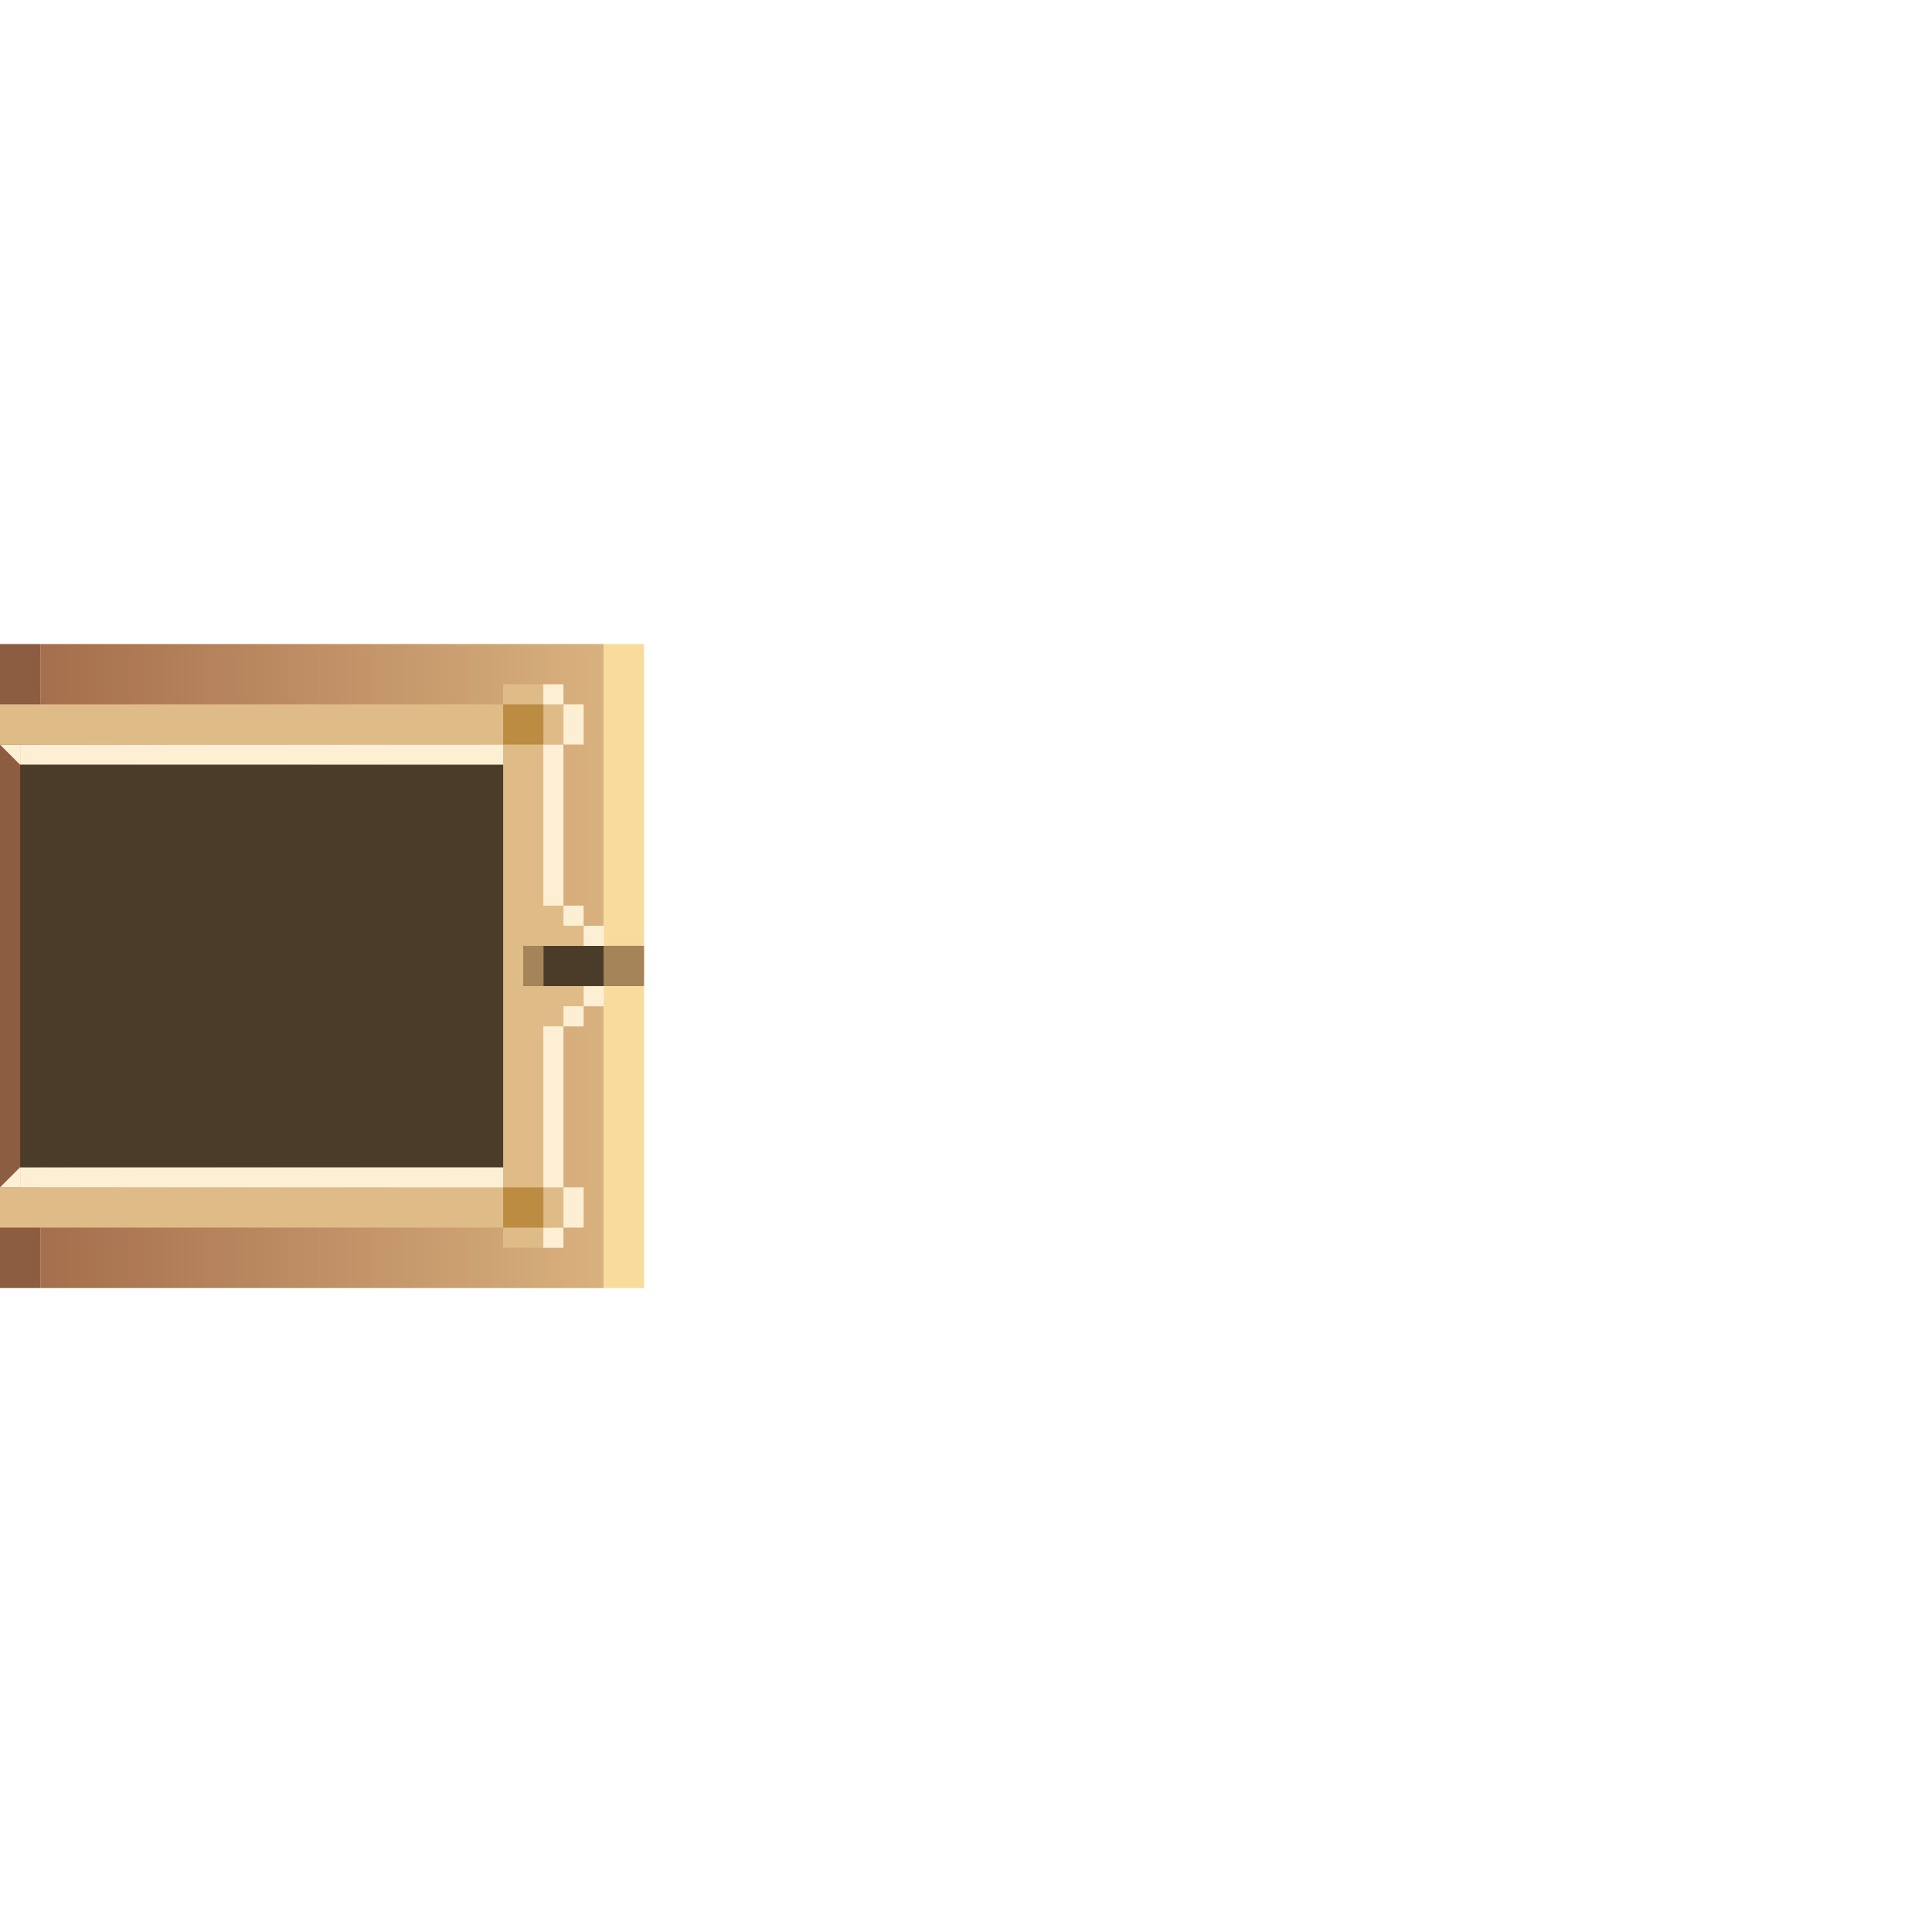
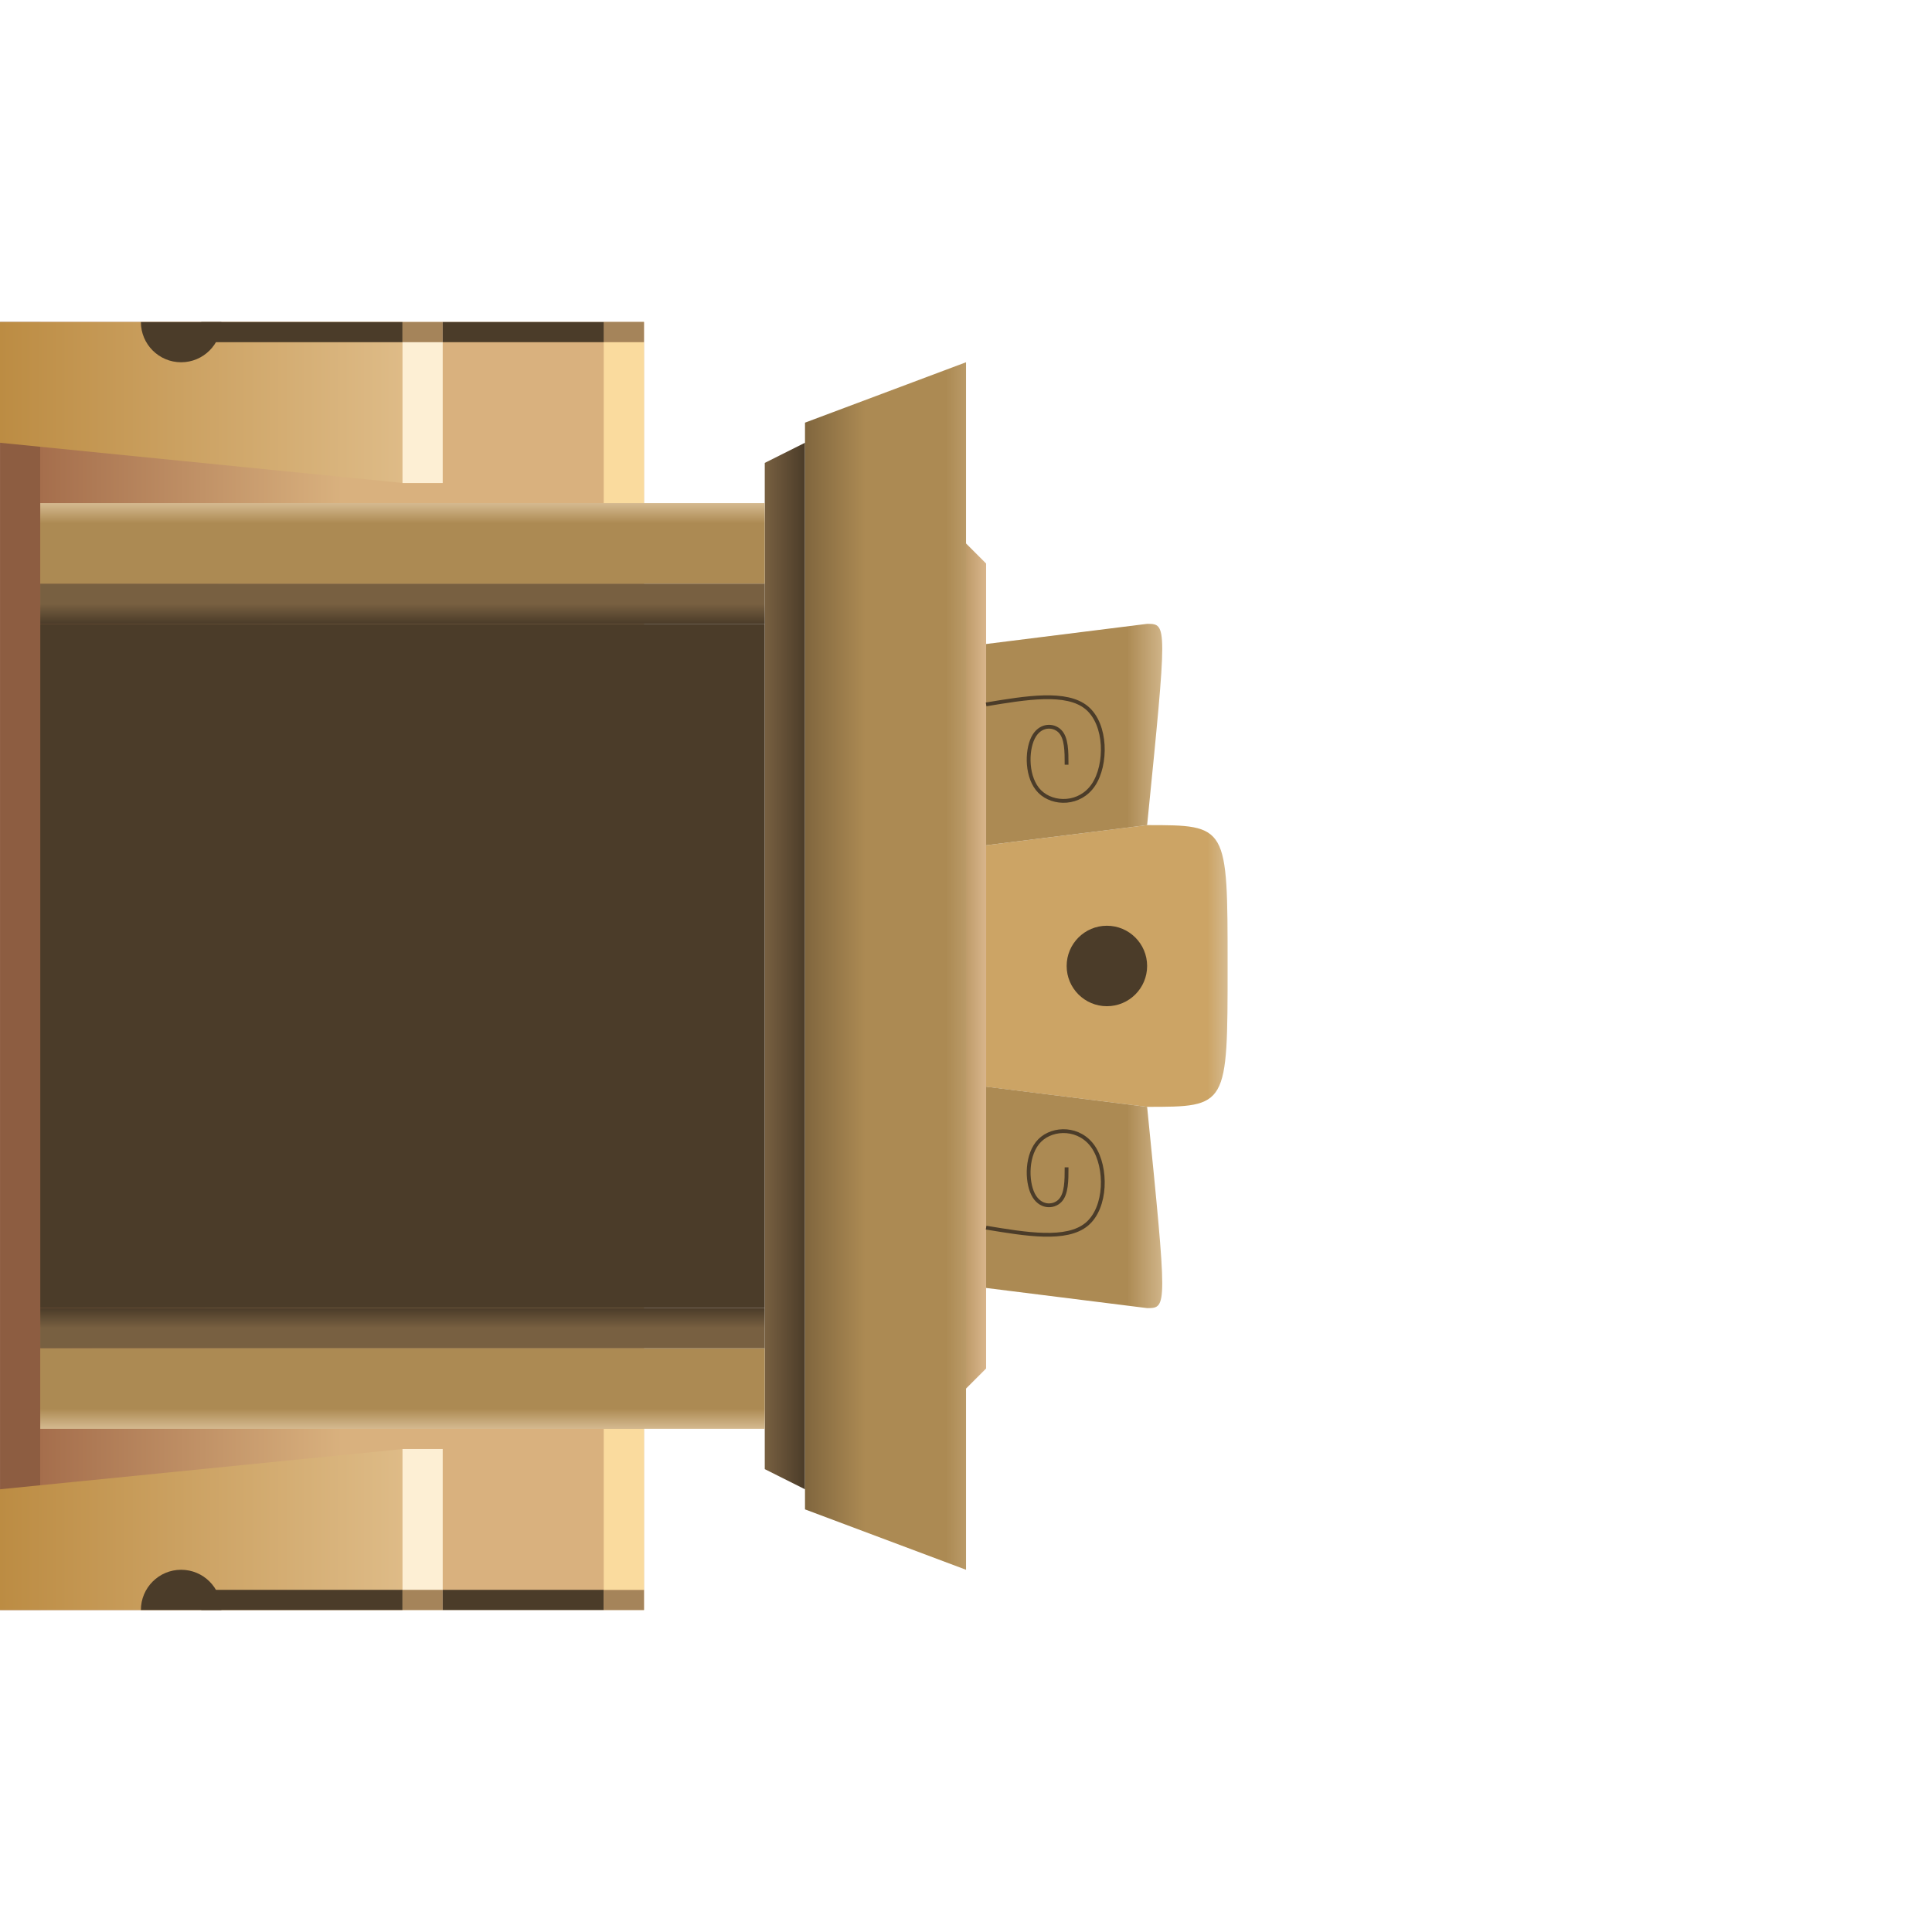
<svg xmlns="http://www.w3.org/2000/svg" xmlns:xlink="http://www.w3.org/1999/xlink" width="96" height="96" viewBox="0 0 25.4 25.4" version="1.1" id="svg16500">
  <defs id="defs16494">
-     <linearGradient xlink:href="#linearGradient2953" id="linearGradient16030-0-4" gradientUnits="userSpaceOnUse" gradientTransform="matrix(1,0,0,0.9333332,25.4,1.658059)" x1="12.7" y1="16.933" x2="12.7" y2="24.871" />
+     <linearGradient xlink:href="#linearGradient2953" id="linearGradient2675-0-9" gradientUnits="userSpaceOnUse" gradientTransform="matrix(1,0,0,0.4999999,93.13334,29.36875)" x1="12.7" y1="16.933" x2="12.7" y2="24.871" />
    <linearGradient id="linearGradient2953">
      <stop style="stop-color:#d9b17e;stop-opacity:1;" offset="0" id="stop2949" />
      <stop style="stop-color:#a56e4c;stop-opacity:1" offset="1" id="stop2951" />
    </linearGradient>
+     <linearGradient xlink:href="#linearGradient3010" id="linearGradient3012-6" x1="75.671" y1="37.042" x2="75.935" y2="37.042" gradientUnits="userSpaceOnUse" gradientTransform="translate(29.63334)" />
+     <linearGradient id="linearGradient3010">
+       <stop style="stop-color:#786041;stop-opacity:1;" offset="0" id="stop3006" />
+       <stop style="stop-color:#4b3c29;stop-opacity:1" offset="1" id="stop3008" />
+     </linearGradient>
+     <linearGradient xlink:href="#linearGradient3042" id="linearGradient3044-5" x1="31.75" y1="-80.433" x2="32.279" y2="-80.433" gradientUnits="userSpaceOnUse" gradientTransform="rotate(90,14.81667,14.81667)" />
+     <linearGradient id="linearGradient3042">
+       <stop style="stop-color:#4b3c29;stop-opacity:1" offset="0" id="stop3038" />
+       <stop style="stop-color:#786041;stop-opacity:1" offset="1" id="stop3040" />
+     </linearGradient>
+     <linearGradient xlink:href="#linearGradient3270" id="linearGradient3272-4" x1="29.104" y1="-80.433" x2="31.75" y2="-80.433" gradientUnits="userSpaceOnUse" gradientTransform="rotate(90,14.81667,14.81667)" />
+     <linearGradient id="linearGradient3270">
+       <stop style="stop-color:#d5ba90;stop-opacity:1" offset="0" id="stop3266" />
+       <stop style="stop-color:#ac8a53;stop-opacity:1" offset="0.3" id="stop3274" />
+       <stop style="stop-color:#ac8a53;stop-opacity:1" offset="0.7" id="stop3276" />
+       <stop style="stop-color:#80663e;stop-opacity:1" offset="1" id="stop3268" />
+     </linearGradient>
+     <linearGradient xlink:href="#linearGradient3282" id="linearGradient3284-8" x1="29.369" y1="-80.433" x2="29.633" y2="-80.433" gradientUnits="userSpaceOnUse" gradientTransform="rotate(90,14.81667,14.81667)" />
+     <linearGradient id="linearGradient3282">
+       <stop style="stop-color:#d9b58c;stop-opacity:1" offset="0" id="stop3278" />
+       <stop style="stop-color:#be9c6a;stop-opacity:1" offset="1" id="stop3280" />
+     </linearGradient>
+     <linearGradient xlink:href="#linearGradient3010" id="linearGradient3012-1-1" x1="75.671" y1="37.042" x2="75.935" y2="37.042" gradientUnits="userSpaceOnUse" gradientTransform="translate(-190.5)" />
+     <linearGradient xlink:href="#linearGradient2984" id="linearGradient2677-4-9" gradientUnits="userSpaceOnUse" x1="12.7" y1="20.108" x2="12.7" y2="25.4" gradientTransform="translate(88.90001,16.93333)" />
+     <linearGradient id="linearGradient2984">
+       <stop style="stop-color:#debb87;stop-opacity:1;" offset="0" id="stop2980" />
+       <stop style="stop-color:#bc8c43;stop-opacity:1" offset="1" id="stop2982" />
+     </linearGradient>
+     <linearGradient xlink:href="#linearGradient3308" id="linearGradient3260-5" x1="86.254" y1="37.042" x2="86.519" y2="37.042" gradientUnits="userSpaceOnUse" gradientTransform="translate(29.63334)" />
+     <linearGradient id="linearGradient3308">
+       <stop style="stop-color:#ac8a53;stop-opacity:1;" offset="0" id="stop3304" />
+       <stop style="stop-color:#d5ba90;stop-opacity:1" offset="1" id="stop3306" />
+     </linearGradient>
+     <linearGradient xlink:href="#linearGradient2984" id="linearGradient2677-4-8-2" gradientUnits="userSpaceOnUse" x1="12.7" y1="20.108" x2="12.7" y2="25.4" gradientTransform="matrix(-1,0,0,1,131.2333,16.93333)" />
+     <linearGradient xlink:href="#linearGradient3308" id="linearGradient3264-7" gradientUnits="userSpaceOnUse" x1="86.254" y1="37.042" x2="86.519" y2="37.042" gradientTransform="translate(-190.5)" />
+     <linearGradient xlink:href="#linearGradient3300" id="linearGradient3302-5" x1="80.433" y1="26.194" x2="80.433" y2="26.458" gradientUnits="userSpaceOnUse" gradientTransform="translate(29.63334)" />
+     <linearGradient id="linearGradient3300">
+       <stop style="stop-color:#d5ba90;stop-opacity:1" offset="0" id="stop3296" />
+       <stop style="stop-color:#cca465;stop-opacity:1" offset="1" id="stop3298" />
+     </linearGradient>
+     <linearGradient xlink:href="#linearGradient3308" id="linearGradient3314-3" gradientUnits="userSpaceOnUse" x1="83.873" y1="27.517" x2="83.873" y2="26.987" gradientTransform="matrix(-1,0,0,1,190.5,8.9254557e-7)" />
+     <linearGradient xlink:href="#linearGradient3308" id="linearGradient3314-9-5" gradientUnits="userSpaceOnUse" x1="83.873" y1="27.517" x2="83.873" y2="26.987" gradientTransform="translate(29.63334)" />
  </defs>
  <g id="layer1" transform="translate(-115.0357,-114.2339)">
-     <g id="g16492" transform="rotate(90,25.80091,114.6348)">
-       <rect style="fill:url(#linearGradient16030-0-4);fill-opacity:1;fill-rule:evenodd;stroke-width:0.247" id="rect1556-6-4-0" width="8.467" height="7.408" x="33.867" y="17.462" />
-       <rect style="fill:#fadb9e;fill-opacity:1;fill-rule:evenodd;stroke-width:0.374" id="rect2978-0-4-5-0" width="8.467" height="0.529" x="33.867" y="16.933" />
-       <rect style="fill:#8d5d41;fill-opacity:1;fill-rule:evenodd;stroke-width:0.265" id="rect2947-3-0-1" width="8.467" height="0.529" x="33.867" y="24.871" />
-       <rect style="fill:#a5845a;fill-opacity:1;fill-rule:evenodd;stroke-width:0.265" id="rect3005-0-8-5-8" width="0.529" height="0.529" x="37.835" y="16.933" />
-       <rect style="fill:#debb87;fill-opacity:1;fill-rule:evenodd;stroke:none;stroke-width:0.275;stroke-linecap:round;stroke-linejoin:round" id="rect16164-8" width="0.529" height="7.408" x="34.66" y="17.992" />
-       <rect style="fill:#debb87;fill-opacity:1;fill-rule:evenodd;stroke:none;stroke-width:0.265;stroke-linecap:round;stroke-linejoin:round" id="rect16166-2" width="7.408" height="0.529" x="34.396" y="18.256" />
-       <rect style="fill:#debb87;fill-opacity:1;fill-rule:evenodd;stroke:none;stroke-width:0.275;stroke-linecap:round;stroke-linejoin:round" id="rect16168-9" width="0.529" height="7.408" x="41.01" y="17.992" />
-       <rect style="fill:#4b3c29;fill-opacity:1;fill-rule:evenodd;stroke:none;stroke-width:0.229;stroke-linecap:round;stroke-linejoin:round" id="rect16170-0" width="0.529" height="0.794" x="37.835" y="17.462" />
-       <rect style="fill:#a5845a;fill-opacity:1;fill-rule:evenodd;stroke-width:0.187" id="rect3005-0-8-5-0-7" width="0.529" height="0.265" x="37.835" y="18.256" />
-       <rect style="fill:#fdefd4;fill-opacity:1;fill-rule:evenodd;stroke:none;stroke-width:0.265;stroke-linecap:round;stroke-linejoin:round" id="rect16187-2" width="2.646" height="0.265" x="35.19" y="17.992" />
-       <rect style="fill:#fdefd4;fill-opacity:1;fill-rule:evenodd;stroke:none;stroke-width:0.265;stroke-linecap:round;stroke-linejoin:round" id="rect16189-6" width="2.646" height="0.265" x="38.365" y="17.992" />
-       <rect style="fill:#fdefd4;fill-opacity:1;fill-rule:evenodd;stroke:none;stroke-width:0.265;stroke-linecap:round;stroke-linejoin:round" id="rect16191-0" width="0.529" height="0.265" x="41.01" y="17.727" />
-       <rect style="fill:#fdefd4;fill-opacity:1;fill-rule:evenodd;stroke:none;stroke-width:0.265;stroke-linecap:round;stroke-linejoin:round" id="rect16193-3" width="0.529" height="0.265" x="34.66" y="17.727" />
-       <rect style="fill:#fdefd4;fill-opacity:1;fill-rule:evenodd;stroke:none;stroke-width:0.265;stroke-linecap:round;stroke-linejoin:round" id="rect16195-7" width="0.265" height="0.265" x="34.396" y="17.992" />
-       <rect style="fill:#fdefd4;fill-opacity:1;fill-rule:evenodd;stroke:none;stroke-width:0.265;stroke-linecap:round;stroke-linejoin:round" id="rect16197-8" width="0.265" height="0.265" x="41.54" y="17.992" />
-       <rect style="fill:#fdefd4;fill-opacity:1;fill-rule:evenodd;stroke:none;stroke-width:0.265;stroke-linecap:round;stroke-linejoin:round" id="rect16199-8" width="0.265" height="6.35" x="40.746" y="18.785" />
-       <rect style="fill:#fdefd4;fill-opacity:1;fill-rule:evenodd;stroke:none;stroke-width:0.265;stroke-linecap:round;stroke-linejoin:round" id="rect16201-2" width="0.265" height="6.35" x="35.19" y="18.785" />
-       <rect style="fill:#4b3c29;fill-opacity:1;fill-rule:evenodd;stroke:none;stroke-width:0.265;stroke-linecap:round;stroke-linejoin:round" id="rect16203-1" width="5.292" height="6.35" x="35.454" y="18.785" />
-       <path id="rect16205-3" style="fill:#fdefd4;fill-opacity:1;fill-rule:evenodd;stroke:none;stroke-width:0.265;stroke-linecap:round;stroke-linejoin:round" d="m 35.19,25.135 h 0.265 c -0.265,0.265 0,1e-6 -0.265,0.265 z" />
-       <path id="rect16205-7-8" style="fill:#fdefd4;fill-opacity:1;fill-rule:evenodd;stroke:none;stroke-width:0.265;stroke-linecap:round;stroke-linejoin:round" d="m 41.01,25.135 h -0.265 c 0.265,0.265 0,1e-6 0.265,0.265 z" />
-       <rect style="fill:#bc8c43;fill-opacity:1;fill-rule:evenodd;stroke:none;stroke-width:0.265;stroke-linecap:round;stroke-linejoin:round" id="rect16223-6" width="0.529" height="0.529" x="41.01" y="18.256" />
-       <rect style="fill:#bc8c43;fill-opacity:1;fill-rule:evenodd;stroke:none;stroke-width:0.265;stroke-linecap:round;stroke-linejoin:round" id="rect16225-7" width="0.529" height="0.529" x="34.66" y="18.256" />
-       <rect style="fill:#debb87;fill-opacity:1;fill-rule:evenodd;stroke:none;stroke-width:0.265;stroke-linecap:round;stroke-linejoin:round" id="rect16227-8" width="0.529" height="0.265" x="38.365" y="17.992" />
-       <rect style="fill:#debb87;fill-opacity:1;fill-rule:evenodd;stroke:none;stroke-width:0.265;stroke-linecap:round;stroke-linejoin:round" id="rect16229-1" width="0.529" height="0.265" x="37.306" y="17.992" />
-       <rect style="fill:#debb87;fill-opacity:1;fill-rule:evenodd;stroke:none;stroke-width:0.265;stroke-linecap:round;stroke-linejoin:round" id="rect16231-8" width="0.265" height="0.265" x="38.365" y="17.727" />
-       <rect style="fill:#debb87;fill-opacity:1;fill-rule:evenodd;stroke:none;stroke-width:0.265;stroke-linecap:round;stroke-linejoin:round" id="rect16233-1" width="0.265" height="0.265" x="37.571" y="17.727" />
-       <rect style="fill:#fdefd4;fill-opacity:1;fill-rule:evenodd;stroke:none;stroke-width:0.265;stroke-linecap:round;stroke-linejoin:round" id="rect16235-4" width="0.265" height="0.265" x="38.629" y="17.727" />
-       <rect style="fill:#fdefd4;fill-opacity:1;fill-rule:evenodd;stroke:none;stroke-width:0.265;stroke-linecap:round;stroke-linejoin:round" id="rect16237-7" width="0.265" height="0.265" x="38.365" y="17.462" />
-       <rect style="fill:#fdefd4;fill-opacity:1;fill-rule:evenodd;stroke:none;stroke-width:0.265;stroke-linecap:round;stroke-linejoin:round" id="rect16239-6" width="0.265" height="0.265" x="37.571" y="17.462" />
-       <rect style="fill:#fdefd4;fill-opacity:1;fill-rule:evenodd;stroke:none;stroke-width:0.265;stroke-linecap:round;stroke-linejoin:round" id="rect16241-9" width="0.265" height="0.265" x="37.306" y="17.727" />
+     <g id="g3703" transform="matrix(0,-1,-1,0,157.369,237.0006)">
+       <path id="rect2947-3-3-7-9" style="fill:#8d5d41;fill-opacity:1;fill-rule:evenodd;stroke-width:0.265" d="m 101.6,41.804 v 0.529 h 8.467 8.467 v -0.529 h -8.467 z" />
+       <path id="rect1556-6-5-4-1" style="fill:url(#linearGradient2675-0-9);fill-opacity:1;fill-rule:evenodd;stroke-width:0.181" d="m 101.6,33.867 v 3.969 3.969 h 8.467 8.467 v -3.969 -3.969 h -8.467 z" />
+       <rect style="fill:#4b3c29;fill-opacity:1;fill-rule:evenodd;stroke:none;stroke-width:0.423;stroke-linecap:round;stroke-linejoin:round" id="rect2909-7" width="8.996" height="9.525" x="105.569" y="32.279" />
+       <rect style="fill:url(#linearGradient3012-6);fill-opacity:1;fill-rule:evenodd;stroke-width:1.123" id="rect3005-0-8-6-9-9" width="0.529" height="9.525" x="105.04" y="32.279" />
+       <path id="rect3005-0-8-6-9-2-8" style="fill:url(#linearGradient3044-5);fill-opacity:1;fill-rule:evenodd;stroke-width:1.323" d="m 116.946,31.75 -0.265,0.529 h -13.229 l -0.265,-0.529 z" />
+       <path id="rect2907-9-1" style="fill:url(#linearGradient3272-4);fill-opacity:1;fill-rule:evenodd;stroke:none;stroke-width:0.763;stroke-linecap:round;stroke-linejoin:round" d="m 118.004,29.633 -0.794,2.117 h -14.287 l -0.794,-2.117 z" />
+       <path id="rect2907-5-5" style="fill:url(#linearGradient3284-8);fill-opacity:1;fill-rule:evenodd;stroke:none;stroke-width:0.238;stroke-linecap:round;stroke-linejoin:round" d="m 115.358,29.369 0.265,0.265 h -11.113 l 0.265,-0.265 z" />
+       <rect style="fill:url(#linearGradient3012-1-1);fill-opacity:1;fill-rule:evenodd;stroke-width:1.123" id="rect3005-0-8-6-9-28-1" width="0.529" height="9.525" x="-115.094" y="32.279" transform="scale(-1,1)" />
+       <path id="rect2959-1-0-9-4" style="fill:url(#linearGradient2677-4-9);fill-opacity:1;fill-rule:evenodd;stroke-width:0.265" d="m 101.6,37.042 v 5.292 0 h 1.587 l 0.529,-5.292 z" />
+       <rect style="fill:#fdefd4;fill-opacity:1;fill-rule:evenodd;stroke-width:0.187" id="rect2978-1-1-1-8" width="2.117" height="0.529" x="101.6" y="36.513" />
+       <rect style="fill:#a5845a;fill-opacity:1;fill-rule:evenodd;stroke-width:0.265" id="rect3005-07-8-1-3" width="0.265" height="0.529" x="101.6" y="36.513" />
+       <rect style="fill:#4b3c29;fill-opacity:1;fill-rule:evenodd;stroke-width:0.167" id="rect2988-1-5-0-7-6" width="0.265" height="2.117" x="101.6" y="34.396" />
+       <rect style="fill:#a5845a;fill-opacity:1;fill-rule:evenodd;stroke-width:0.265" id="rect3117-03" width="0.265" height="0.529" x="101.6" y="33.867" />
+       <rect style="fill:#4b3c29;fill-opacity:1;fill-rule:evenodd;stroke-width:0.187" id="rect2988-34-1-9-9" width="0.265" height="2.646" x="101.6" y="37.042" />
+       <path id="path3009-8-2-6-3" style="fill:#4b3c29;fill-opacity:1;fill-rule:evenodd;stroke-width:0.265" d="m 101.6,39.423 v 1.058 A 0.529,0.529 0 0 0 102.129,39.952 0.529,0.529 0 0 0 101.6,39.423 Z" />
+       <rect style="fill:url(#linearGradient3260-5);fill-opacity:1;fill-rule:evenodd;stroke:none;stroke-width:0.44;stroke-linecap:round;stroke-linejoin:round" id="rect3181-0" width="1.058" height="9.525" x="115.094" y="32.279" />
+       <rect style="fill:#fadb9e;fill-opacity:1;fill-rule:evenodd;stroke-width:0.187" id="rect2978-0-4-4-8-3" width="2.117" height="0.529" x="101.865" y="33.867" />
+       <rect style="fill:#fadb9e;fill-opacity:1;fill-rule:evenodd;stroke-width:0.187" id="rect3198-4" width="2.117" height="0.529" x="116.152" y="33.867" />
+       <rect style="fill:#a5845a;fill-opacity:1;fill-rule:evenodd;stroke-width:0.265" id="rect3117-0-8" width="0.265" height="0.529" x="118.269" y="33.867" />
+       <path id="rect2959-1-0-9-7-1" style="fill:url(#linearGradient2677-4-8-2);fill-opacity:1;fill-rule:evenodd;stroke-width:0.265" d="m 118.533,37.042 v 5.292 0 h -1.587 l -0.529,-5.292 z" />
+       <rect style="fill:#fdefd4;fill-opacity:1;fill-rule:evenodd;stroke-width:0.187" id="rect2978-1-1-1-9-5" width="2.117" height="0.529" x="-118.533" y="36.513" transform="scale(-1,1)" />
+       <rect style="fill:#a5845a;fill-opacity:1;fill-rule:evenodd;stroke-width:0.265" id="rect3005-07-8-1-8-5" width="0.265" height="0.529" x="-118.533" y="36.513" transform="scale(-1,1)" />
+       <rect style="fill:#4b3c29;fill-opacity:1;fill-rule:evenodd;stroke-width:0.167" id="rect2988-1-5-0-7-8-3" width="0.265" height="2.117" x="-118.533" y="34.396" transform="scale(-1,1)" />
+       <rect style="fill:#4b3c29;fill-opacity:1;fill-rule:evenodd;stroke-width:0.187" id="rect2988-34-1-9-2-6" width="0.265" height="2.646" x="-118.533" y="37.042" transform="scale(-1,1)" />
+       <path id="path3009-8-2-6-7-6" style="fill:#4b3c29;fill-opacity:1;fill-rule:evenodd;stroke-width:0.265" d="m 118.533,39.423 v 1.058 a 0.529,0.529 0 0 1 -0.529,-0.529 0.529,0.529 0 0 1 0.529,-0.529 z" />
+       <rect style="fill:url(#linearGradient3264-7);fill-opacity:1;fill-rule:evenodd;stroke:none;stroke-width:0.44;stroke-linecap:round;stroke-linejoin:round" id="rect3262-0" width="1.058" height="9.525" x="-105.04" y="32.279" transform="scale(-1,1)" />
+       <path id="rect3291-5" style="fill:url(#linearGradient3302-5);fill-opacity:1;fill-rule:evenodd;stroke-width:0.265;stroke-linecap:round;stroke-linejoin:round" d="m 108.215,27.252 c 0,-1.058 0,-1.058 1.852,-1.058 1.852,0 1.852,0 1.852,1.058 l -0.265,2.117 h -3.175 z" />
+       <path id="path3312-4" style="fill:url(#linearGradient3314-3);fill-opacity:1;fill-rule:evenodd;stroke-width:0.265;stroke-linecap:round;stroke-linejoin:round" d="m 105.569,27.252 c 0,-0.265 0,-0.265 2.646,0 l 0.265,2.117 h -2.646 c -0.265,-2.117 0,1e-6 -0.265,-2.117 z" />
+       <path style="fill:none;stroke:#4b3c29;stroke-width:0.05;stroke-linecap:butt;stroke-linejoin:miter;stroke-miterlimit:4;stroke-dasharray:none;stroke-opacity:1" d="m 106.627,29.369 c -0.088,-0.529 -0.176,-1.058 0.044,-1.323 0.221,-0.265 0.75,-0.265 1.014,-0.088 0.264,0.177 0.264,0.529 0.088,0.706 -0.176,0.176 -0.529,0.176 -0.706,0.088 -0.177,-0.088 -0.177,-0.264 -0.088,-0.353 0.088,-0.088 0.265,-0.088 0.441,-0.088" id="path3316-9" />
+       <path id="path3312-1-1" style="fill:url(#linearGradient3314-9-5);fill-opacity:1;fill-rule:evenodd;stroke-width:0.265;stroke-linecap:round;stroke-linejoin:round" d="m 114.565,27.252 c 0,-0.265 0,-0.265 -2.646,0 l -0.265,2.117 H 114.3 c 0.265,-2.117 0,1e-6 0.265,-2.117 z" />
+       <path style="fill:none;stroke:#4b3c29;stroke-width:0.05;stroke-linecap:butt;stroke-linejoin:miter;stroke-miterlimit:4;stroke-dasharray:none;stroke-opacity:1" d="m 113.506,29.369 c 0.088,-0.529 0.176,-1.058 -0.044,-1.323 -0.221,-0.265 -0.75,-0.265 -1.014,-0.088 -0.264,0.177 -0.264,0.529 -0.088,0.706 0.176,0.176 0.529,0.176 0.706,0.088 0.177,-0.088 0.177,-0.264 0.088,-0.353 -0.088,-0.088 -0.265,-0.088 -0.441,-0.088" id="path3316-6-9" />
+       <path style="fill:none;stroke:#000000;stroke-width:0;stroke-linecap:butt;stroke-linejoin:miter;stroke-miterlimit:4;stroke-dasharray:none;stroke-opacity:1" d="m 110.331,29.369 c -0.088,-0.705 -0.176,-1.411 -0.176,-1.896 -4e-5,-0.485 0.088,-0.75 0.176,-0.794 0.088,-0.044 0.176,0.132 0.221,0.353 0.044,0.22 0.044,0.485 0.044,0.882 0,0.397 0,0.926 0,1.455" id="path3395-4" />
+       <circle style="fill:#4b3c29;fill-opacity:1;fill-rule:evenodd;stroke-width:0.265" id="path3009-8-2-67-6" cx="110.067" cy="27.781" r="0.529" />
    </g>
  </g>
</svg>
